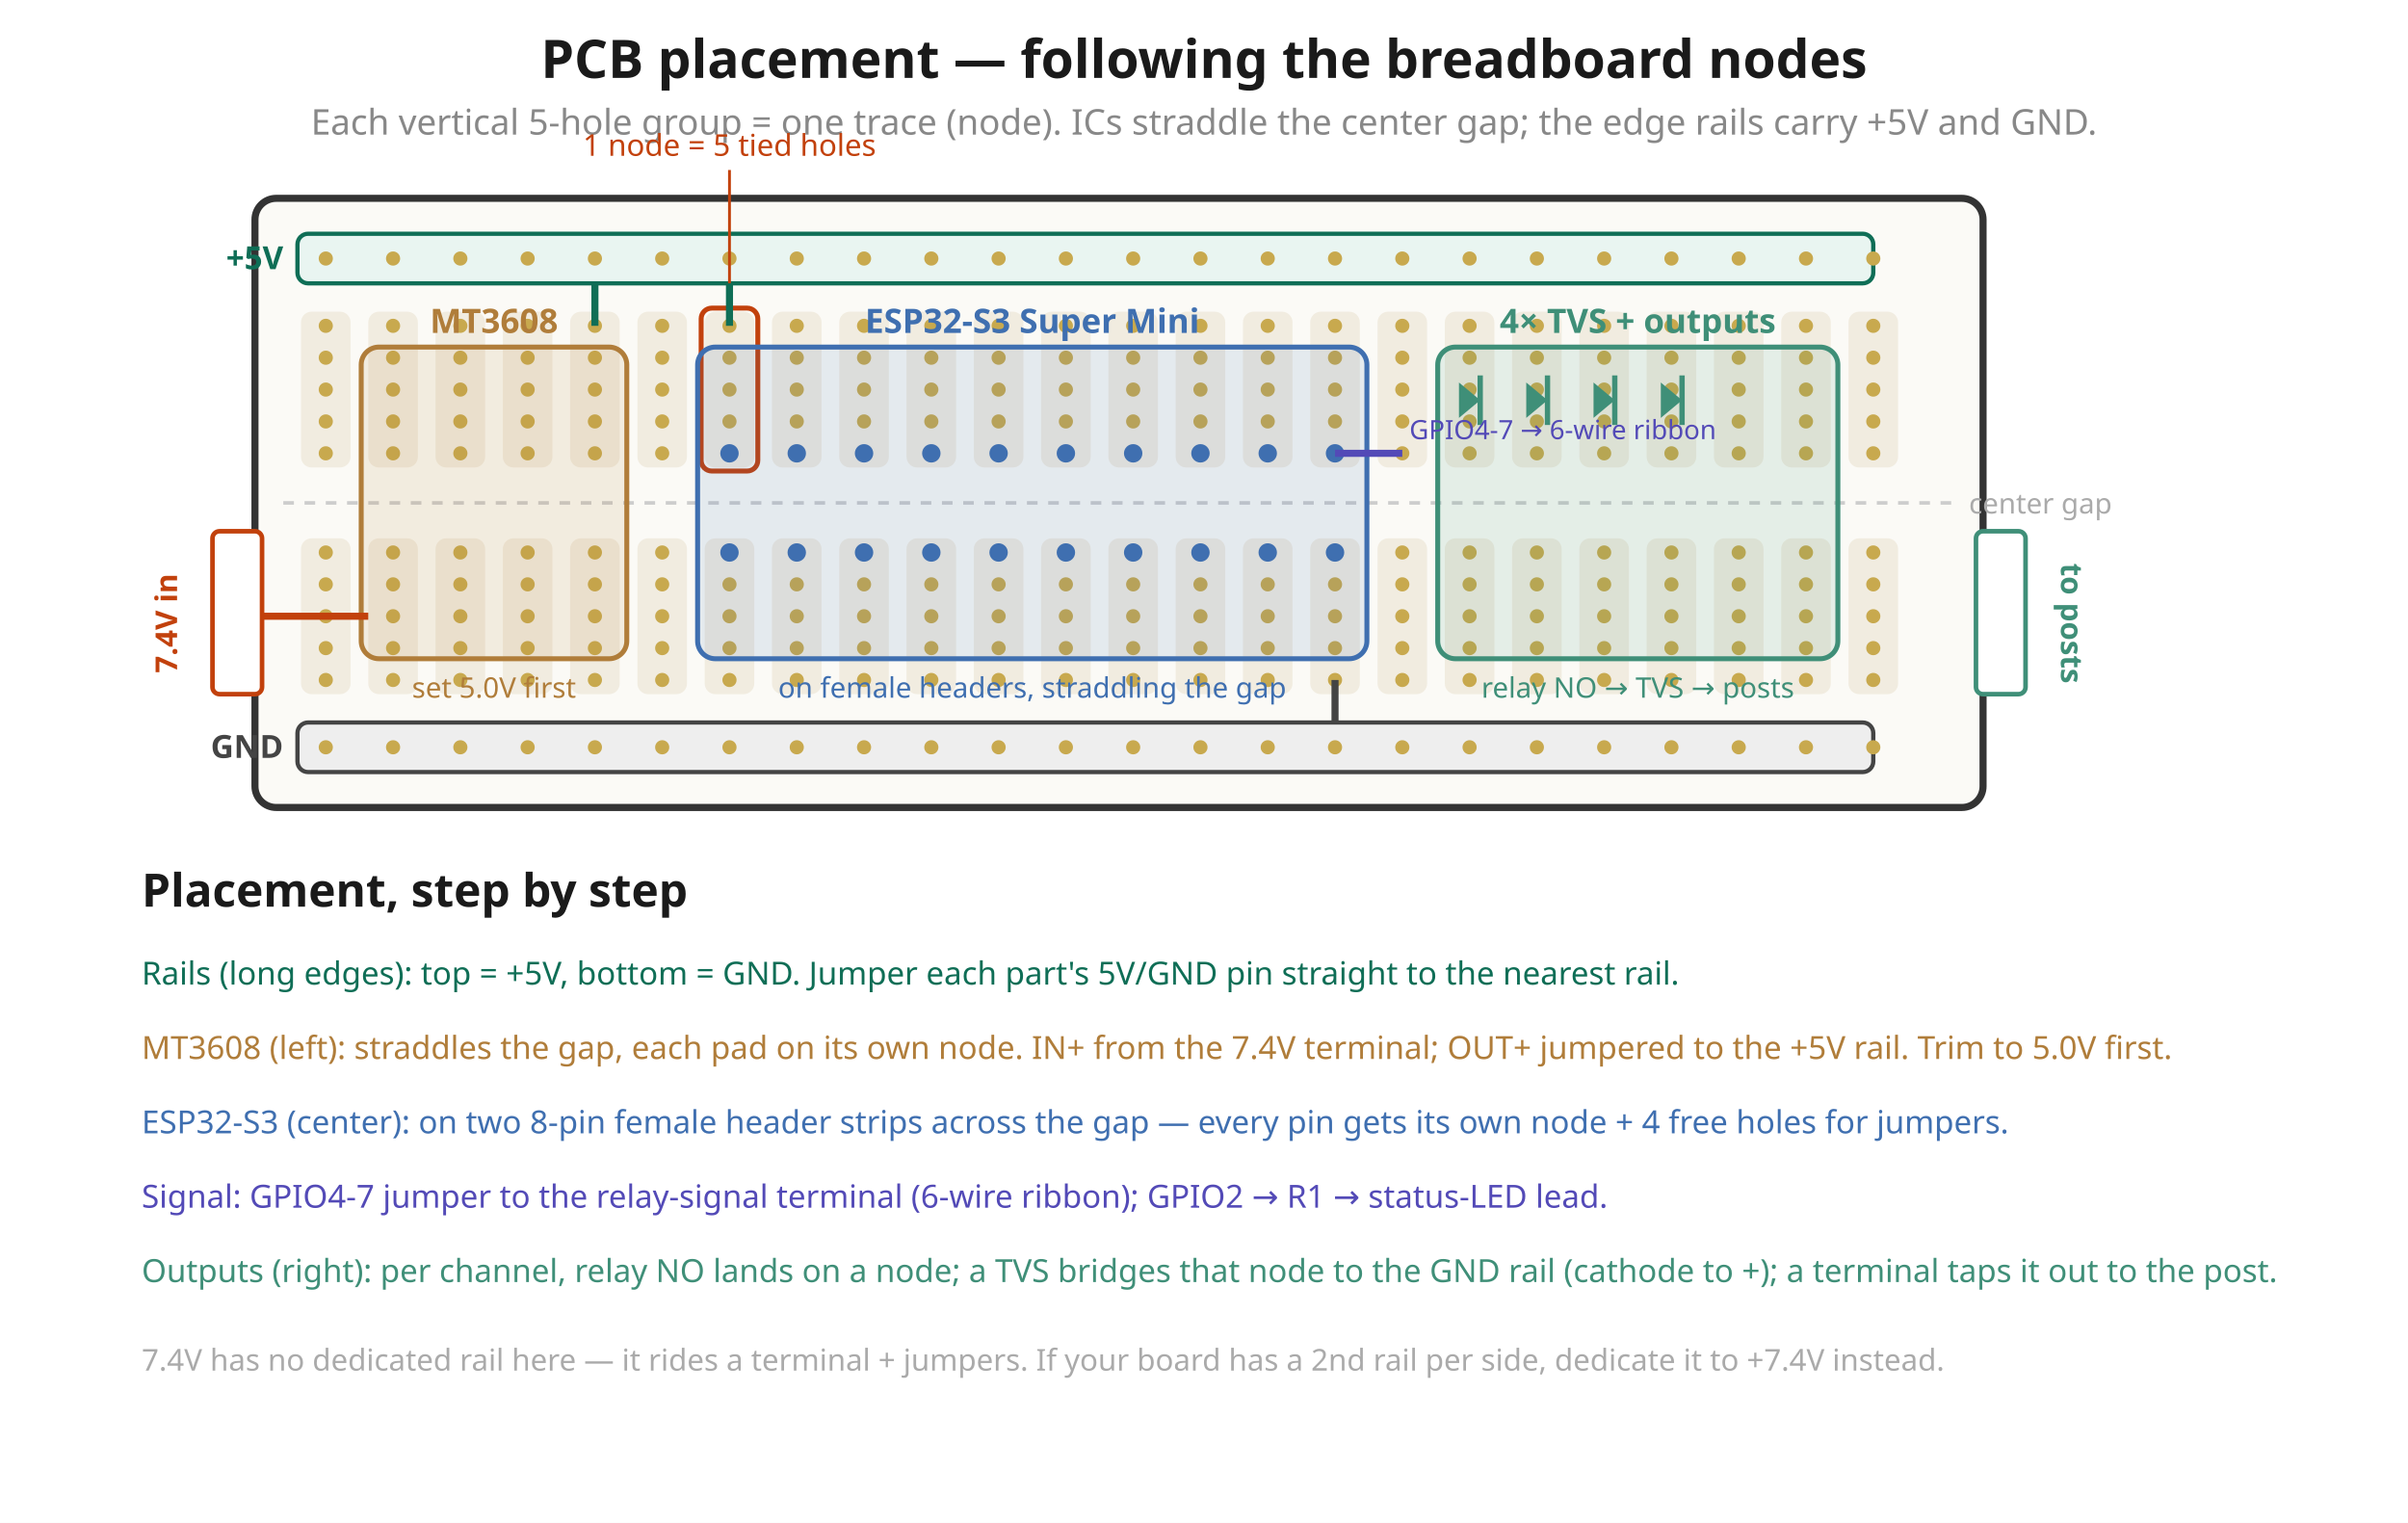
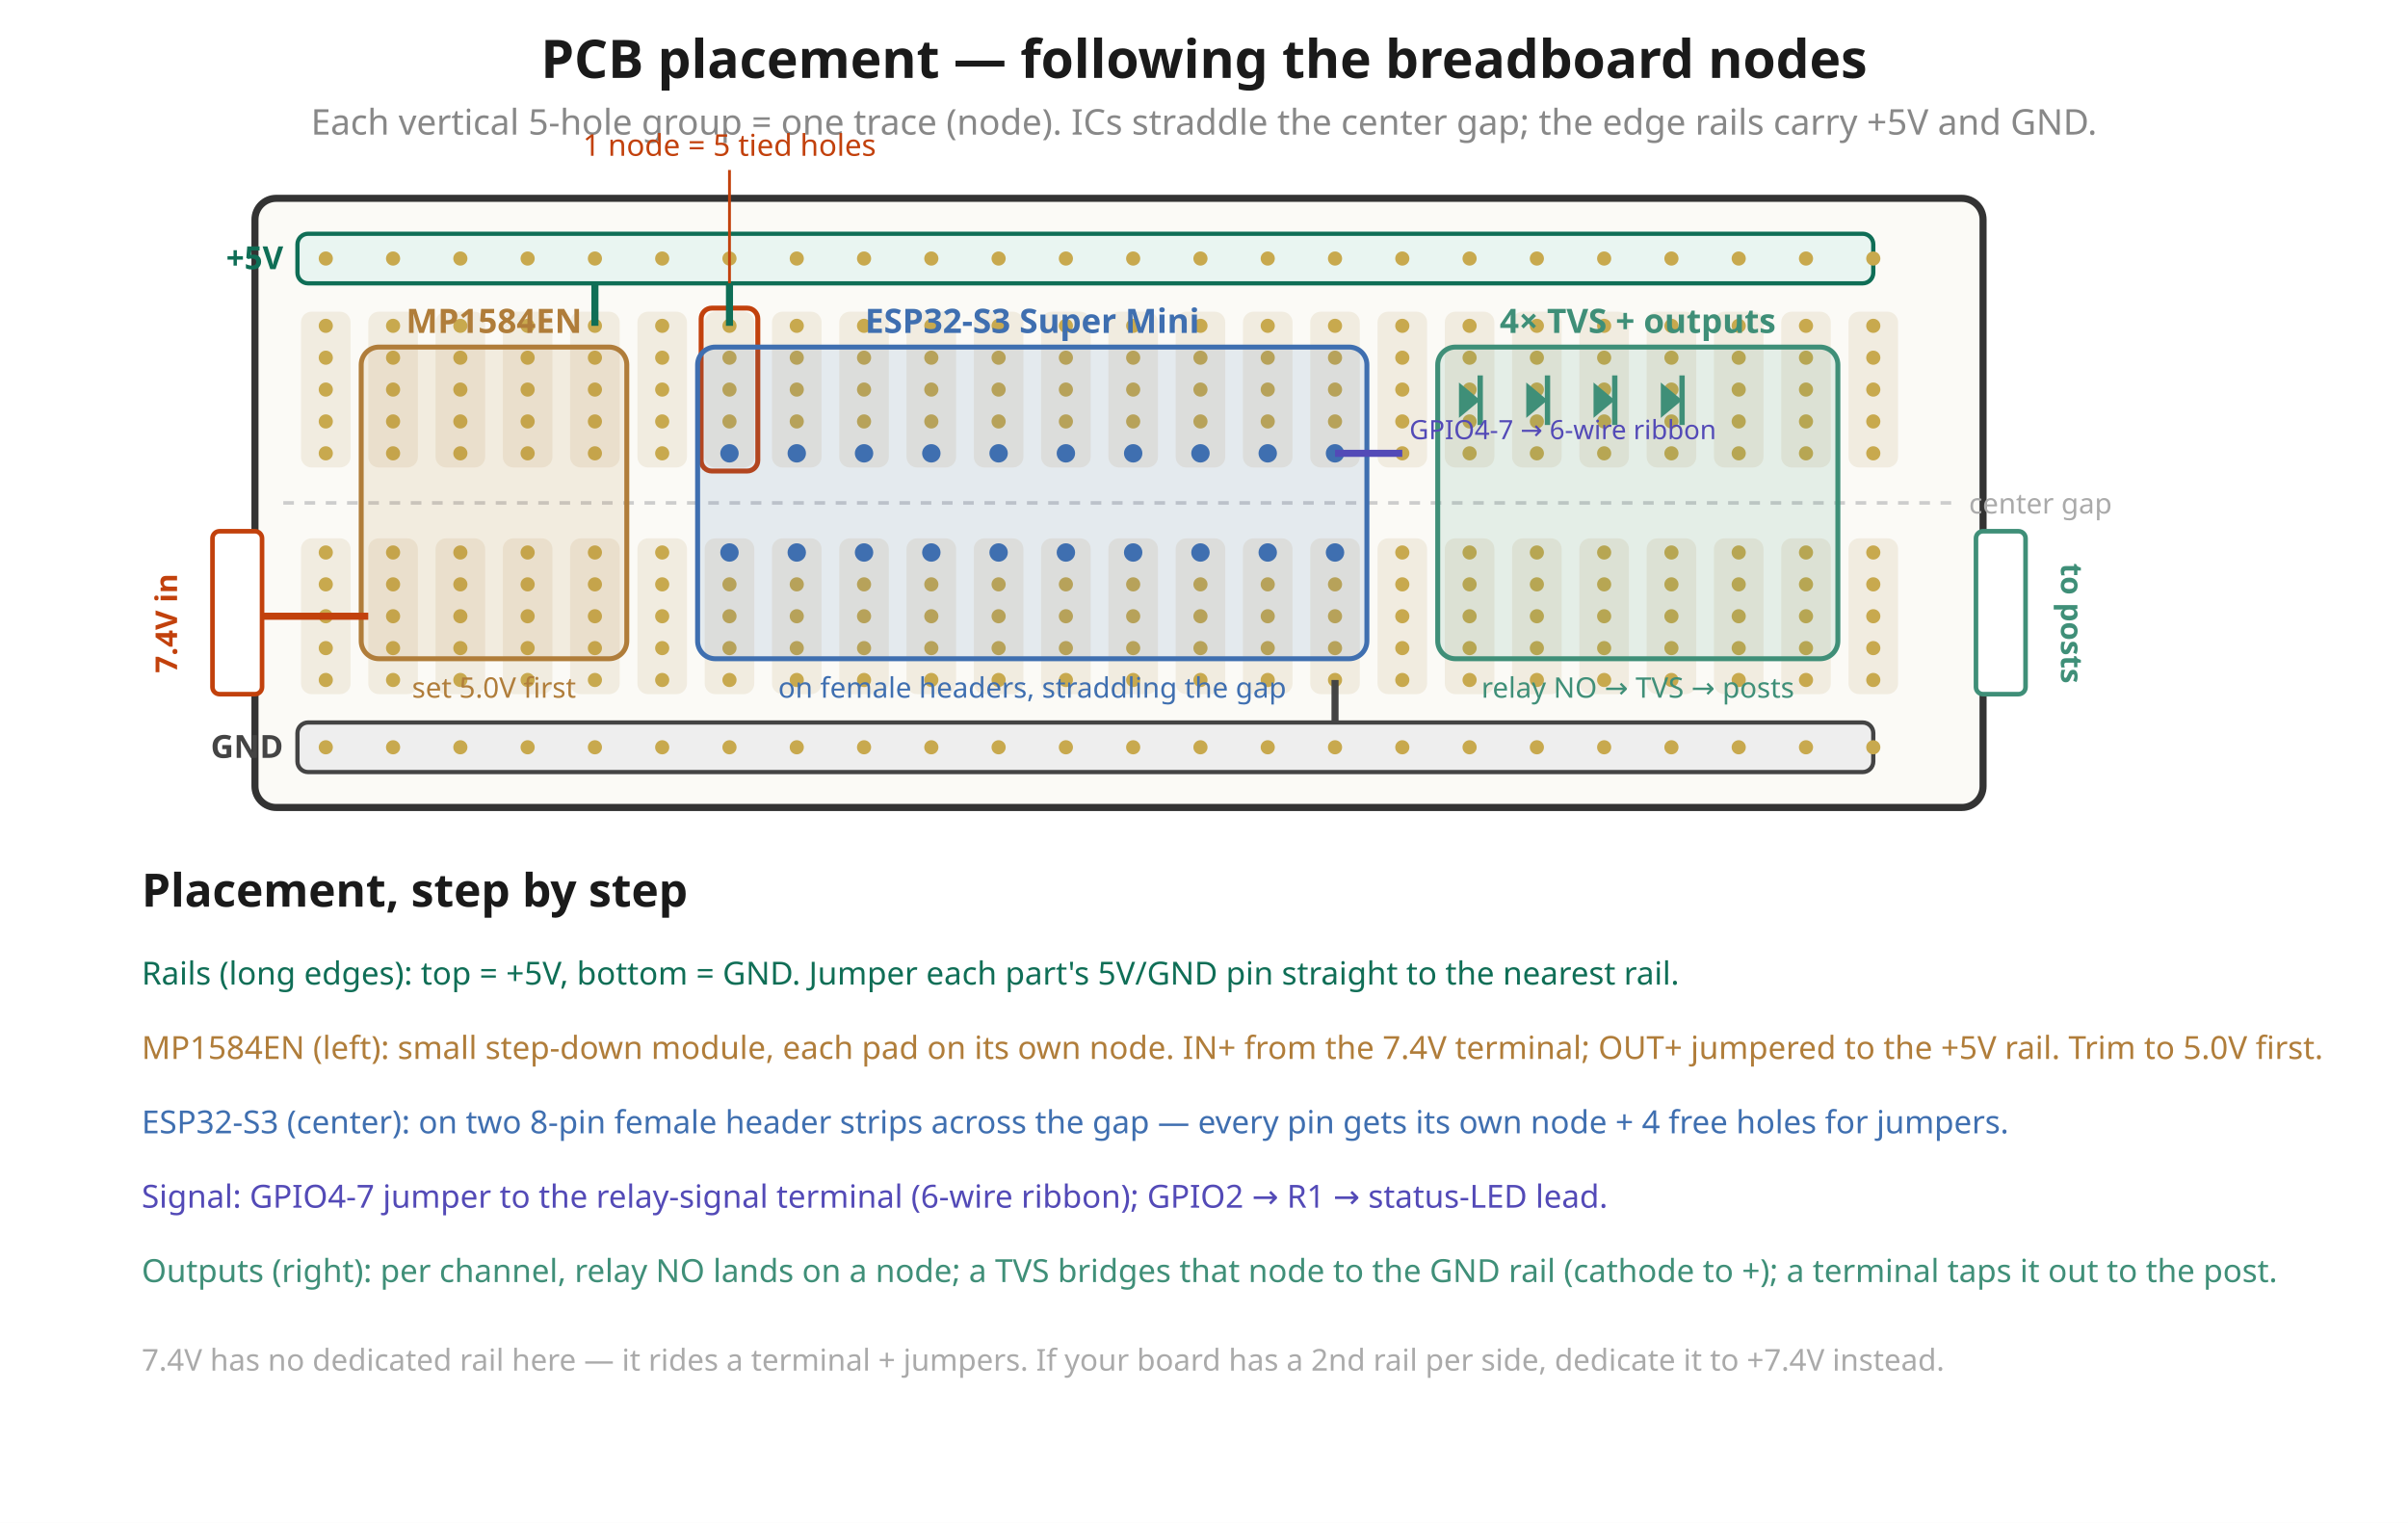
<svg xmlns="http://www.w3.org/2000/svg" width="680" height="430" viewBox="0 0 680 430" font-family="sans-serif" role="img">
  <rect x="0" y="0" width="680" height="430" fill="#ffffff" />
  <text x="340" y="22" text-anchor="middle" font-size="15" font-weight="600" fill="#1a1a1a">PCB placement — following the breadboard nodes</text>
  <text x="340" y="38" text-anchor="middle" font-size="10" fill="#888">Each vertical 5-hole group = one trace (node). ICs straddle the center gap; the edge rails carry +5V and GND.</text>
  <rect x="72" y="56" width="488" height="172" rx="6" fill="#fbfaf6" stroke="#333" stroke-width="2" />
  <rect x="84" y="66" width="445" height="14" rx="3" fill="#e9f5f1" stroke="#0f6e56" stroke-width="1.2" />
  <text x="80" y="76" text-anchor="end" font-size="9" font-weight="600" fill="#0f6e56">+5V</text>
  <rect x="84" y="204" width="445" height="14" rx="3" fill="#eee" stroke="#444" stroke-width="1.2" />
  <text x="80" y="214" text-anchor="end" font-size="9" font-weight="600" fill="#444">GND</text>
  <rect x="85" y="88" width="14" height="44" rx="3" fill="#f1ece0" stroke="none" />
  <rect x="85" y="152" width="14" height="44" rx="3" fill="#f1ece0" stroke="none" />
  <rect x="104" y="88" width="14" height="44" rx="3" fill="#f1ece0" stroke="none" />
  <rect x="104" y="152" width="14" height="44" rx="3" fill="#f1ece0" stroke="none" />
  <rect x="123" y="88" width="14" height="44" rx="3" fill="#f1ece0" stroke="none" />
  <rect x="123" y="152" width="14" height="44" rx="3" fill="#f1ece0" stroke="none" />
  <rect x="142" y="88" width="14" height="44" rx="3" fill="#f1ece0" stroke="none" />
  <rect x="142" y="152" width="14" height="44" rx="3" fill="#f1ece0" stroke="none" />
  <rect x="161" y="88" width="14" height="44" rx="3" fill="#f1ece0" stroke="none" />
  <rect x="161" y="152" width="14" height="44" rx="3" fill="#f1ece0" stroke="none" />
  <rect x="180" y="88" width="14" height="44" rx="3" fill="#f1ece0" stroke="none" />
  <rect x="180" y="152" width="14" height="44" rx="3" fill="#f1ece0" stroke="none" />
  <rect x="199" y="88" width="14" height="44" rx="3" fill="#f1ece0" stroke="none" />
  <rect x="199" y="152" width="14" height="44" rx="3" fill="#f1ece0" stroke="none" />
  <rect x="218" y="88" width="14" height="44" rx="3" fill="#f1ece0" stroke="none" />
  <rect x="218" y="152" width="14" height="44" rx="3" fill="#f1ece0" stroke="none" />
  <rect x="237" y="88" width="14" height="44" rx="3" fill="#f1ece0" stroke="none" />
  <rect x="237" y="152" width="14" height="44" rx="3" fill="#f1ece0" stroke="none" />
  <rect x="256" y="88" width="14" height="44" rx="3" fill="#f1ece0" stroke="none" />
  <rect x="256" y="152" width="14" height="44" rx="3" fill="#f1ece0" stroke="none" />
  <rect x="275" y="88" width="14" height="44" rx="3" fill="#f1ece0" stroke="none" />
  <rect x="275" y="152" width="14" height="44" rx="3" fill="#f1ece0" stroke="none" />
  <rect x="294" y="88" width="14" height="44" rx="3" fill="#f1ece0" stroke="none" />
  <rect x="294" y="152" width="14" height="44" rx="3" fill="#f1ece0" stroke="none" />
  <rect x="313" y="88" width="14" height="44" rx="3" fill="#f1ece0" stroke="none" />
  <rect x="313" y="152" width="14" height="44" rx="3" fill="#f1ece0" stroke="none" />
  <rect x="332" y="88" width="14" height="44" rx="3" fill="#f1ece0" stroke="none" />
  <rect x="332" y="152" width="14" height="44" rx="3" fill="#f1ece0" stroke="none" />
  <rect x="351" y="88" width="14" height="44" rx="3" fill="#f1ece0" stroke="none" />
  <rect x="351" y="152" width="14" height="44" rx="3" fill="#f1ece0" stroke="none" />
  <rect x="370" y="88" width="14" height="44" rx="3" fill="#f1ece0" stroke="none" />
  <rect x="370" y="152" width="14" height="44" rx="3" fill="#f1ece0" stroke="none" />
  <rect x="389" y="88" width="14" height="44" rx="3" fill="#f1ece0" stroke="none" />
  <rect x="389" y="152" width="14" height="44" rx="3" fill="#f1ece0" stroke="none" />
  <rect x="408" y="88" width="14" height="44" rx="3" fill="#f1ece0" stroke="none" />
  <rect x="408" y="152" width="14" height="44" rx="3" fill="#f1ece0" stroke="none" />
  <rect x="427" y="88" width="14" height="44" rx="3" fill="#f1ece0" stroke="none" />
  <rect x="427" y="152" width="14" height="44" rx="3" fill="#f1ece0" stroke="none" />
  <rect x="446" y="88" width="14" height="44" rx="3" fill="#f1ece0" stroke="none" />
  <rect x="446" y="152" width="14" height="44" rx="3" fill="#f1ece0" stroke="none" />
  <rect x="465" y="88" width="14" height="44" rx="3" fill="#f1ece0" stroke="none" />
  <rect x="465" y="152" width="14" height="44" rx="3" fill="#f1ece0" stroke="none" />
  <rect x="484" y="88" width="14" height="44" rx="3" fill="#f1ece0" stroke="none" />
  <rect x="484" y="152" width="14" height="44" rx="3" fill="#f1ece0" stroke="none" />
  <rect x="503" y="88" width="14" height="44" rx="3" fill="#f1ece0" stroke="none" />
  <rect x="503" y="152" width="14" height="44" rx="3" fill="#f1ece0" stroke="none" />
  <rect x="522" y="88" width="14" height="44" rx="3" fill="#f1ece0" stroke="none" />
  <rect x="522" y="152" width="14" height="44" rx="3" fill="#f1ece0" stroke="none" />
  <circle cx="92" cy="73" r="2" fill="#c8a94e" />
  <circle cx="92" cy="211" r="2" fill="#c8a94e" />
  <circle cx="92" cy="92" r="2" fill="#c8a94e" />
  <circle cx="92" cy="101" r="2" fill="#c8a94e" />
  <circle cx="92" cy="110" r="2" fill="#c8a94e" />
  <circle cx="92" cy="119" r="2" fill="#c8a94e" />
  <circle cx="92" cy="128" r="2" fill="#c8a94e" />
  <circle cx="92" cy="156" r="2" fill="#c8a94e" />
  <circle cx="92" cy="165" r="2" fill="#c8a94e" />
  <circle cx="92" cy="174" r="2" fill="#c8a94e" />
  <circle cx="92" cy="183" r="2" fill="#c8a94e" />
  <circle cx="92" cy="192" r="2" fill="#c8a94e" />
  <circle cx="111" cy="73" r="2" fill="#c8a94e" />
  <circle cx="111" cy="211" r="2" fill="#c8a94e" />
  <circle cx="111" cy="92" r="2" fill="#c8a94e" />
  <circle cx="111" cy="101" r="2" fill="#c8a94e" />
  <circle cx="111" cy="110" r="2" fill="#c8a94e" />
  <circle cx="111" cy="119" r="2" fill="#c8a94e" />
  <circle cx="111" cy="128" r="2" fill="#c8a94e" />
  <circle cx="111" cy="156" r="2" fill="#c8a94e" />
  <circle cx="111" cy="165" r="2" fill="#c8a94e" />
  <circle cx="111" cy="174" r="2" fill="#c8a94e" />
  <circle cx="111" cy="183" r="2" fill="#c8a94e" />
  <circle cx="111" cy="192" r="2" fill="#c8a94e" />
  <circle cx="130" cy="73" r="2" fill="#c8a94e" />
  <circle cx="130" cy="211" r="2" fill="#c8a94e" />
  <circle cx="130" cy="92" r="2" fill="#c8a94e" />
  <circle cx="130" cy="101" r="2" fill="#c8a94e" />
  <circle cx="130" cy="110" r="2" fill="#c8a94e" />
  <circle cx="130" cy="119" r="2" fill="#c8a94e" />
  <circle cx="130" cy="128" r="2" fill="#c8a94e" />
  <circle cx="130" cy="156" r="2" fill="#c8a94e" />
  <circle cx="130" cy="165" r="2" fill="#c8a94e" />
  <circle cx="130" cy="174" r="2" fill="#c8a94e" />
  <circle cx="130" cy="183" r="2" fill="#c8a94e" />
  <circle cx="130" cy="192" r="2" fill="#c8a94e" />
  <circle cx="149" cy="73" r="2" fill="#c8a94e" />
  <circle cx="149" cy="211" r="2" fill="#c8a94e" />
  <circle cx="149" cy="92" r="2" fill="#c8a94e" />
  <circle cx="149" cy="101" r="2" fill="#c8a94e" />
  <circle cx="149" cy="110" r="2" fill="#c8a94e" />
  <circle cx="149" cy="119" r="2" fill="#c8a94e" />
  <circle cx="149" cy="128" r="2" fill="#c8a94e" />
  <circle cx="149" cy="156" r="2" fill="#c8a94e" />
  <circle cx="149" cy="165" r="2" fill="#c8a94e" />
  <circle cx="149" cy="174" r="2" fill="#c8a94e" />
  <circle cx="149" cy="183" r="2" fill="#c8a94e" />
  <circle cx="149" cy="192" r="2" fill="#c8a94e" />
  <circle cx="168" cy="73" r="2" fill="#c8a94e" />
  <circle cx="168" cy="211" r="2" fill="#c8a94e" />
  <circle cx="168" cy="92" r="2" fill="#c8a94e" />
  <circle cx="168" cy="101" r="2" fill="#c8a94e" />
  <circle cx="168" cy="110" r="2" fill="#c8a94e" />
  <circle cx="168" cy="119" r="2" fill="#c8a94e" />
  <circle cx="168" cy="128" r="2" fill="#c8a94e" />
  <circle cx="168" cy="156" r="2" fill="#c8a94e" />
  <circle cx="168" cy="165" r="2" fill="#c8a94e" />
  <circle cx="168" cy="174" r="2" fill="#c8a94e" />
  <circle cx="168" cy="183" r="2" fill="#c8a94e" />
  <circle cx="168" cy="192" r="2" fill="#c8a94e" />
  <circle cx="187" cy="73" r="2" fill="#c8a94e" />
  <circle cx="187" cy="211" r="2" fill="#c8a94e" />
  <circle cx="187" cy="92" r="2" fill="#c8a94e" />
  <circle cx="187" cy="101" r="2" fill="#c8a94e" />
  <circle cx="187" cy="110" r="2" fill="#c8a94e" />
  <circle cx="187" cy="119" r="2" fill="#c8a94e" />
  <circle cx="187" cy="128" r="2" fill="#c8a94e" />
  <circle cx="187" cy="156" r="2" fill="#c8a94e" />
  <circle cx="187" cy="165" r="2" fill="#c8a94e" />
  <circle cx="187" cy="174" r="2" fill="#c8a94e" />
  <circle cx="187" cy="183" r="2" fill="#c8a94e" />
  <circle cx="187" cy="192" r="2" fill="#c8a94e" />
  <circle cx="206" cy="73" r="2" fill="#c8a94e" />
  <circle cx="206" cy="211" r="2" fill="#c8a94e" />
  <circle cx="206" cy="92" r="2" fill="#c8a94e" />
  <circle cx="206" cy="101" r="2" fill="#c8a94e" />
  <circle cx="206" cy="110" r="2" fill="#c8a94e" />
  <circle cx="206" cy="119" r="2" fill="#c8a94e" />
  <circle cx="206" cy="128" r="2" fill="#c8a94e" />
  <circle cx="206" cy="156" r="2" fill="#c8a94e" />
  <circle cx="206" cy="165" r="2" fill="#c8a94e" />
  <circle cx="206" cy="174" r="2" fill="#c8a94e" />
  <circle cx="206" cy="183" r="2" fill="#c8a94e" />
  <circle cx="206" cy="192" r="2" fill="#c8a94e" />
  <circle cx="225" cy="73" r="2" fill="#c8a94e" />
  <circle cx="225" cy="211" r="2" fill="#c8a94e" />
  <circle cx="225" cy="92" r="2" fill="#c8a94e" />
  <circle cx="225" cy="101" r="2" fill="#c8a94e" />
  <circle cx="225" cy="110" r="2" fill="#c8a94e" />
  <circle cx="225" cy="119" r="2" fill="#c8a94e" />
  <circle cx="225" cy="128" r="2" fill="#c8a94e" />
  <circle cx="225" cy="156" r="2" fill="#c8a94e" />
  <circle cx="225" cy="165" r="2" fill="#c8a94e" />
  <circle cx="225" cy="174" r="2" fill="#c8a94e" />
  <circle cx="225" cy="183" r="2" fill="#c8a94e" />
  <circle cx="225" cy="192" r="2" fill="#c8a94e" />
  <circle cx="244" cy="73" r="2" fill="#c8a94e" />
  <circle cx="244" cy="211" r="2" fill="#c8a94e" />
  <circle cx="244" cy="92" r="2" fill="#c8a94e" />
  <circle cx="244" cy="101" r="2" fill="#c8a94e" />
  <circle cx="244" cy="110" r="2" fill="#c8a94e" />
  <circle cx="244" cy="119" r="2" fill="#c8a94e" />
  <circle cx="244" cy="128" r="2" fill="#c8a94e" />
  <circle cx="244" cy="156" r="2" fill="#c8a94e" />
  <circle cx="244" cy="165" r="2" fill="#c8a94e" />
  <circle cx="244" cy="174" r="2" fill="#c8a94e" />
  <circle cx="244" cy="183" r="2" fill="#c8a94e" />
  <circle cx="244" cy="192" r="2" fill="#c8a94e" />
  <circle cx="263" cy="73" r="2" fill="#c8a94e" />
  <circle cx="263" cy="211" r="2" fill="#c8a94e" />
  <circle cx="263" cy="92" r="2" fill="#c8a94e" />
  <circle cx="263" cy="101" r="2" fill="#c8a94e" />
  <circle cx="263" cy="110" r="2" fill="#c8a94e" />
  <circle cx="263" cy="119" r="2" fill="#c8a94e" />
  <circle cx="263" cy="128" r="2" fill="#c8a94e" />
  <circle cx="263" cy="156" r="2" fill="#c8a94e" />
  <circle cx="263" cy="165" r="2" fill="#c8a94e" />
  <circle cx="263" cy="174" r="2" fill="#c8a94e" />
  <circle cx="263" cy="183" r="2" fill="#c8a94e" />
  <circle cx="263" cy="192" r="2" fill="#c8a94e" />
  <circle cx="282" cy="73" r="2" fill="#c8a94e" />
  <circle cx="282" cy="211" r="2" fill="#c8a94e" />
  <circle cx="282" cy="92" r="2" fill="#c8a94e" />
  <circle cx="282" cy="101" r="2" fill="#c8a94e" />
  <circle cx="282" cy="110" r="2" fill="#c8a94e" />
  <circle cx="282" cy="119" r="2" fill="#c8a94e" />
  <circle cx="282" cy="128" r="2" fill="#c8a94e" />
  <circle cx="282" cy="156" r="2" fill="#c8a94e" />
  <circle cx="282" cy="165" r="2" fill="#c8a94e" />
  <circle cx="282" cy="174" r="2" fill="#c8a94e" />
  <circle cx="282" cy="183" r="2" fill="#c8a94e" />
  <circle cx="282" cy="192" r="2" fill="#c8a94e" />
  <circle cx="301" cy="73" r="2" fill="#c8a94e" />
  <circle cx="301" cy="211" r="2" fill="#c8a94e" />
  <circle cx="301" cy="92" r="2" fill="#c8a94e" />
  <circle cx="301" cy="101" r="2" fill="#c8a94e" />
  <circle cx="301" cy="110" r="2" fill="#c8a94e" />
  <circle cx="301" cy="119" r="2" fill="#c8a94e" />
  <circle cx="301" cy="128" r="2" fill="#c8a94e" />
  <circle cx="301" cy="156" r="2" fill="#c8a94e" />
  <circle cx="301" cy="165" r="2" fill="#c8a94e" />
  <circle cx="301" cy="174" r="2" fill="#c8a94e" />
  <circle cx="301" cy="183" r="2" fill="#c8a94e" />
  <circle cx="301" cy="192" r="2" fill="#c8a94e" />
  <circle cx="320" cy="73" r="2" fill="#c8a94e" />
  <circle cx="320" cy="211" r="2" fill="#c8a94e" />
  <circle cx="320" cy="92" r="2" fill="#c8a94e" />
  <circle cx="320" cy="101" r="2" fill="#c8a94e" />
  <circle cx="320" cy="110" r="2" fill="#c8a94e" />
  <circle cx="320" cy="119" r="2" fill="#c8a94e" />
  <circle cx="320" cy="128" r="2" fill="#c8a94e" />
  <circle cx="320" cy="156" r="2" fill="#c8a94e" />
  <circle cx="320" cy="165" r="2" fill="#c8a94e" />
  <circle cx="320" cy="174" r="2" fill="#c8a94e" />
  <circle cx="320" cy="183" r="2" fill="#c8a94e" />
  <circle cx="320" cy="192" r="2" fill="#c8a94e" />
  <circle cx="339" cy="73" r="2" fill="#c8a94e" />
  <circle cx="339" cy="211" r="2" fill="#c8a94e" />
  <circle cx="339" cy="92" r="2" fill="#c8a94e" />
  <circle cx="339" cy="101" r="2" fill="#c8a94e" />
  <circle cx="339" cy="110" r="2" fill="#c8a94e" />
  <circle cx="339" cy="119" r="2" fill="#c8a94e" />
  <circle cx="339" cy="128" r="2" fill="#c8a94e" />
  <circle cx="339" cy="156" r="2" fill="#c8a94e" />
  <circle cx="339" cy="165" r="2" fill="#c8a94e" />
  <circle cx="339" cy="174" r="2" fill="#c8a94e" />
  <circle cx="339" cy="183" r="2" fill="#c8a94e" />
  <circle cx="339" cy="192" r="2" fill="#c8a94e" />
  <circle cx="358" cy="73" r="2" fill="#c8a94e" />
  <circle cx="358" cy="211" r="2" fill="#c8a94e" />
  <circle cx="358" cy="92" r="2" fill="#c8a94e" />
  <circle cx="358" cy="101" r="2" fill="#c8a94e" />
  <circle cx="358" cy="110" r="2" fill="#c8a94e" />
  <circle cx="358" cy="119" r="2" fill="#c8a94e" />
  <circle cx="358" cy="128" r="2" fill="#c8a94e" />
  <circle cx="358" cy="156" r="2" fill="#c8a94e" />
  <circle cx="358" cy="165" r="2" fill="#c8a94e" />
  <circle cx="358" cy="174" r="2" fill="#c8a94e" />
  <circle cx="358" cy="183" r="2" fill="#c8a94e" />
  <circle cx="358" cy="192" r="2" fill="#c8a94e" />
  <circle cx="377" cy="73" r="2" fill="#c8a94e" />
  <circle cx="377" cy="211" r="2" fill="#c8a94e" />
  <circle cx="377" cy="92" r="2" fill="#c8a94e" />
  <circle cx="377" cy="101" r="2" fill="#c8a94e" />
  <circle cx="377" cy="110" r="2" fill="#c8a94e" />
  <circle cx="377" cy="119" r="2" fill="#c8a94e" />
  <circle cx="377" cy="128" r="2" fill="#c8a94e" />
  <circle cx="377" cy="156" r="2" fill="#c8a94e" />
  <circle cx="377" cy="165" r="2" fill="#c8a94e" />
  <circle cx="377" cy="174" r="2" fill="#c8a94e" />
  <circle cx="377" cy="183" r="2" fill="#c8a94e" />
  <circle cx="377" cy="192" r="2" fill="#c8a94e" />
  <circle cx="396" cy="73" r="2" fill="#c8a94e" />
  <circle cx="396" cy="211" r="2" fill="#c8a94e" />
  <circle cx="396" cy="92" r="2" fill="#c8a94e" />
  <circle cx="396" cy="101" r="2" fill="#c8a94e" />
  <circle cx="396" cy="110" r="2" fill="#c8a94e" />
  <circle cx="396" cy="119" r="2" fill="#c8a94e" />
  <circle cx="396" cy="128" r="2" fill="#c8a94e" />
  <circle cx="396" cy="156" r="2" fill="#c8a94e" />
  <circle cx="396" cy="165" r="2" fill="#c8a94e" />
  <circle cx="396" cy="174" r="2" fill="#c8a94e" />
  <circle cx="396" cy="183" r="2" fill="#c8a94e" />
  <circle cx="396" cy="192" r="2" fill="#c8a94e" />
  <circle cx="415" cy="73" r="2" fill="#c8a94e" />
  <circle cx="415" cy="211" r="2" fill="#c8a94e" />
  <circle cx="415" cy="92" r="2" fill="#c8a94e" />
  <circle cx="415" cy="101" r="2" fill="#c8a94e" />
  <circle cx="415" cy="110" r="2" fill="#c8a94e" />
  <circle cx="415" cy="119" r="2" fill="#c8a94e" />
  <circle cx="415" cy="128" r="2" fill="#c8a94e" />
  <circle cx="415" cy="156" r="2" fill="#c8a94e" />
  <circle cx="415" cy="165" r="2" fill="#c8a94e" />
  <circle cx="415" cy="174" r="2" fill="#c8a94e" />
  <circle cx="415" cy="183" r="2" fill="#c8a94e" />
  <circle cx="415" cy="192" r="2" fill="#c8a94e" />
  <circle cx="434" cy="73" r="2" fill="#c8a94e" />
  <circle cx="434" cy="211" r="2" fill="#c8a94e" />
  <circle cx="434" cy="92" r="2" fill="#c8a94e" />
  <circle cx="434" cy="101" r="2" fill="#c8a94e" />
  <circle cx="434" cy="110" r="2" fill="#c8a94e" />
  <circle cx="434" cy="119" r="2" fill="#c8a94e" />
  <circle cx="434" cy="128" r="2" fill="#c8a94e" />
  <circle cx="434" cy="156" r="2" fill="#c8a94e" />
  <circle cx="434" cy="165" r="2" fill="#c8a94e" />
  <circle cx="434" cy="174" r="2" fill="#c8a94e" />
  <circle cx="434" cy="183" r="2" fill="#c8a94e" />
  <circle cx="434" cy="192" r="2" fill="#c8a94e" />
  <circle cx="453" cy="73" r="2" fill="#c8a94e" />
  <circle cx="453" cy="211" r="2" fill="#c8a94e" />
  <circle cx="453" cy="92" r="2" fill="#c8a94e" />
  <circle cx="453" cy="101" r="2" fill="#c8a94e" />
  <circle cx="453" cy="110" r="2" fill="#c8a94e" />
  <circle cx="453" cy="119" r="2" fill="#c8a94e" />
  <circle cx="453" cy="128" r="2" fill="#c8a94e" />
  <circle cx="453" cy="156" r="2" fill="#c8a94e" />
  <circle cx="453" cy="165" r="2" fill="#c8a94e" />
  <circle cx="453" cy="174" r="2" fill="#c8a94e" />
  <circle cx="453" cy="183" r="2" fill="#c8a94e" />
  <circle cx="453" cy="192" r="2" fill="#c8a94e" />
  <circle cx="472" cy="73" r="2" fill="#c8a94e" />
  <circle cx="472" cy="211" r="2" fill="#c8a94e" />
  <circle cx="472" cy="92" r="2" fill="#c8a94e" />
  <circle cx="472" cy="101" r="2" fill="#c8a94e" />
  <circle cx="472" cy="110" r="2" fill="#c8a94e" />
  <circle cx="472" cy="119" r="2" fill="#c8a94e" />
  <circle cx="472" cy="128" r="2" fill="#c8a94e" />
  <circle cx="472" cy="156" r="2" fill="#c8a94e" />
  <circle cx="472" cy="165" r="2" fill="#c8a94e" />
  <circle cx="472" cy="174" r="2" fill="#c8a94e" />
  <circle cx="472" cy="183" r="2" fill="#c8a94e" />
  <circle cx="472" cy="192" r="2" fill="#c8a94e" />
  <circle cx="491" cy="73" r="2" fill="#c8a94e" />
  <circle cx="491" cy="211" r="2" fill="#c8a94e" />
  <circle cx="491" cy="92" r="2" fill="#c8a94e" />
  <circle cx="491" cy="101" r="2" fill="#c8a94e" />
  <circle cx="491" cy="110" r="2" fill="#c8a94e" />
  <circle cx="491" cy="119" r="2" fill="#c8a94e" />
  <circle cx="491" cy="128" r="2" fill="#c8a94e" />
  <circle cx="491" cy="156" r="2" fill="#c8a94e" />
  <circle cx="491" cy="165" r="2" fill="#c8a94e" />
  <circle cx="491" cy="174" r="2" fill="#c8a94e" />
  <circle cx="491" cy="183" r="2" fill="#c8a94e" />
  <circle cx="491" cy="192" r="2" fill="#c8a94e" />
  <circle cx="510" cy="73" r="2" fill="#c8a94e" />
  <circle cx="510" cy="211" r="2" fill="#c8a94e" />
  <circle cx="510" cy="92" r="2" fill="#c8a94e" />
  <circle cx="510" cy="101" r="2" fill="#c8a94e" />
  <circle cx="510" cy="110" r="2" fill="#c8a94e" />
  <circle cx="510" cy="119" r="2" fill="#c8a94e" />
  <circle cx="510" cy="128" r="2" fill="#c8a94e" />
  <circle cx="510" cy="156" r="2" fill="#c8a94e" />
  <circle cx="510" cy="165" r="2" fill="#c8a94e" />
  <circle cx="510" cy="174" r="2" fill="#c8a94e" />
  <circle cx="510" cy="183" r="2" fill="#c8a94e" />
  <circle cx="510" cy="192" r="2" fill="#c8a94e" />
  <circle cx="529" cy="73" r="2" fill="#c8a94e" />
  <circle cx="529" cy="211" r="2" fill="#c8a94e" />
  <circle cx="529" cy="92" r="2" fill="#c8a94e" />
  <circle cx="529" cy="101" r="2" fill="#c8a94e" />
  <circle cx="529" cy="110" r="2" fill="#c8a94e" />
  <circle cx="529" cy="119" r="2" fill="#c8a94e" />
  <circle cx="529" cy="128" r="2" fill="#c8a94e" />
  <circle cx="529" cy="156" r="2" fill="#c8a94e" />
  <circle cx="529" cy="165" r="2" fill="#c8a94e" />
  <circle cx="529" cy="174" r="2" fill="#c8a94e" />
  <circle cx="529" cy="183" r="2" fill="#c8a94e" />
  <circle cx="529" cy="192" r="2" fill="#c8a94e" />
  <line x1="80" y1="142" x2="552" y2="142" stroke="#ccc" stroke-width="1" stroke-dasharray="3 3" />
  <text x="556" y="145" text-anchor="start" font-size="8" fill="#aaa">center gap</text>
  <rect x="198" y="87" width="16" height="46" rx="3" fill="none" stroke="#c2410c" stroke-width="1.4" />
  <line x1="206" y1="87" x2="206" y2="48" stroke="#c2410c" stroke-width="0.8" />
  <text x="206" y="44" text-anchor="middle" font-size="8.5" fill="#c2410c">1 node = 5 tied holes</text>
  <rect x="102" y="98" width="75" height="88" rx="5" fill="#b07d3a" fill-opacity="0.12" stroke="#b07d3a" stroke-width="1.4" />
-   <text x="139.5" y="94" text-anchor="middle" font-size="9.5" font-weight="600" fill="#b07d3a">MT3608</text>
+   <text x="139.5" y="94" text-anchor="middle" font-size="9.5" font-weight="600" fill="#b07d3a">MP1584EN</text>
  <text x="139.5" y="197" text-anchor="middle" font-size="8" fill="#b07d3a">set 5.0V first</text>
  <rect x="197" y="98" width="189" height="88" rx="5" fill="#3f6fb0" fill-opacity="0.12" stroke="#3f6fb0" stroke-width="1.4" />
  <text x="291.5" y="94" text-anchor="middle" font-size="9.5" font-weight="600" fill="#3f6fb0">ESP32-S3 Super Mini</text>
  <text x="291.5" y="197" text-anchor="middle" font-size="8" fill="#3f6fb0">on female headers, straddling the gap</text>
  <circle cx="206" cy="128" r="2.6" fill="#3f6fb0" />
  <circle cx="206" cy="156" r="2.6" fill="#3f6fb0" />
  <circle cx="225" cy="128" r="2.6" fill="#3f6fb0" />
  <circle cx="225" cy="156" r="2.6" fill="#3f6fb0" />
  <circle cx="244" cy="128" r="2.6" fill="#3f6fb0" />
  <circle cx="244" cy="156" r="2.6" fill="#3f6fb0" />
  <circle cx="263" cy="128" r="2.6" fill="#3f6fb0" />
  <circle cx="263" cy="156" r="2.6" fill="#3f6fb0" />
  <circle cx="282" cy="128" r="2.6" fill="#3f6fb0" />
  <circle cx="282" cy="156" r="2.6" fill="#3f6fb0" />
  <circle cx="301" cy="128" r="2.6" fill="#3f6fb0" />
  <circle cx="301" cy="156" r="2.6" fill="#3f6fb0" />
  <circle cx="320" cy="128" r="2.6" fill="#3f6fb0" />
  <circle cx="320" cy="156" r="2.6" fill="#3f6fb0" />
  <circle cx="339" cy="128" r="2.6" fill="#3f6fb0" />
  <circle cx="339" cy="156" r="2.6" fill="#3f6fb0" />
  <circle cx="358" cy="128" r="2.6" fill="#3f6fb0" />
  <circle cx="358" cy="156" r="2.6" fill="#3f6fb0" />
  <circle cx="377" cy="128" r="2.6" fill="#3f6fb0" />
  <circle cx="377" cy="156" r="2.6" fill="#3f6fb0" />
  <rect x="406" y="98" width="113" height="88" rx="5" fill="#3f8f78" fill-opacity="0.12" stroke="#3f8f78" stroke-width="1.4" />
  <text x="462.5" y="94" text-anchor="middle" font-size="9.5" font-weight="600" fill="#3f8f78">4× TVS + outputs</text>
  <text x="462.5" y="197" text-anchor="middle" font-size="8" fill="#3f8f78">relay NO → TVS → posts</text>
  <polygon points="412,108 412,118 418,113" fill="#3f8f78" />
  <line x1="418" y1="106" x2="418" y2="120" stroke="#3f8f78" stroke-width="1.5" />
  <polygon points="431,108 431,118 437,113" fill="#3f8f78" />
  <line x1="437" y1="106" x2="437" y2="120" stroke="#3f8f78" stroke-width="1.5" />
  <polygon points="450,108 450,118 456,113" fill="#3f8f78" />
  <line x1="456" y1="106" x2="456" y2="120" stroke="#3f8f78" stroke-width="1.5" />
  <polygon points="469,108 469,118 475,113" fill="#3f8f78" />
  <line x1="475" y1="106" x2="475" y2="120" stroke="#3f8f78" stroke-width="1.5" />
  <rect x="60" y="150" width="14" height="46" rx="2" fill="#fff" stroke="#c2410c" stroke-width="1.3" />
  <text x="50" y="176" text-anchor="middle" font-size="8.5" font-weight="600" fill="#c2410c" transform="rotate(-90 50 176)">7.4V in</text>
  <rect x="558" y="150" width="14" height="46" rx="2" fill="#fff" stroke="#3f8f78" stroke-width="1.3" />
  <text x="582" y="176" text-anchor="middle" font-size="8.5" font-weight="600" fill="#3f8f78" transform="rotate(90 582 176)">to posts</text>
  <line x1="206" y1="92" x2="206" y2="80" stroke="#0f6e56" stroke-width="2" />
  <line x1="377" y1="192" x2="377" y2="204" stroke="#444" stroke-width="2" />
  <line x1="168" y1="92" x2="168" y2="80" stroke="#0f6e56" stroke-width="2" />
  <line x1="74" y1="174" x2="104" y2="174" stroke="#c2410c" stroke-width="2" />
  <line x1="377" y1="128" x2="396" y2="128" stroke="#534ab7" stroke-width="2" />
  <text x="398" y="124" text-anchor="start" font-size="7.5" fill="#534ab7">GPIO4-7 → 6-wire ribbon</text>
  <text x="40" y="256" font-size="13" font-weight="600" fill="#1a1a1a">Placement, step by step</text>
  <text x="40" y="278" font-size="9" font-weight="400" fill="#0f6e56">Rails (long edges): top = +5V, bottom = GND. Jumper each part's 5V/GND pin straight to the nearest rail.</text>
-   <text x="40" y="299" font-size="9" font-weight="400" fill="#b07d3a">MT3608 (left): straddles the gap, each pad on its own node. IN+ from the 7.4V terminal; OUT+ jumpered to the +5V rail. Trim to 5.0V first.</text>
+   <text x="40" y="299" font-size="9" font-weight="400" fill="#b07d3a">MP1584EN (left): small step-down module, each pad on its own node. IN+ from the 7.4V terminal; OUT+ jumpered to the +5V rail. Trim to 5.0V first.</text>
  <text x="40" y="320" font-size="9" font-weight="400" fill="#3f6fb0">ESP32-S3 (center): on two 8-pin female header strips across the gap — every pin gets its own node + 4 free holes for jumpers.</text>
  <text x="40" y="341" font-size="9" font-weight="400" fill="#534ab7">Signal: GPIO4-7 jumper to the relay-signal terminal (6-wire ribbon); GPIO2 → R1 → status-LED lead.</text>
  <text x="40" y="362" font-size="9" font-weight="400" fill="#3f8f78">Outputs (right): per channel, relay NO lands on a node; a TVS bridges that node to the GND rail (cathode to +); a terminal taps it out to the post.</text>
  <text x="40" y="387" font-size="8.5" fill="#aaa">7.4V has no dedicated rail here — it rides a terminal + jumpers. If your board has a 2nd rail per side, dedicate it to +7.4V instead.</text>
</svg>
